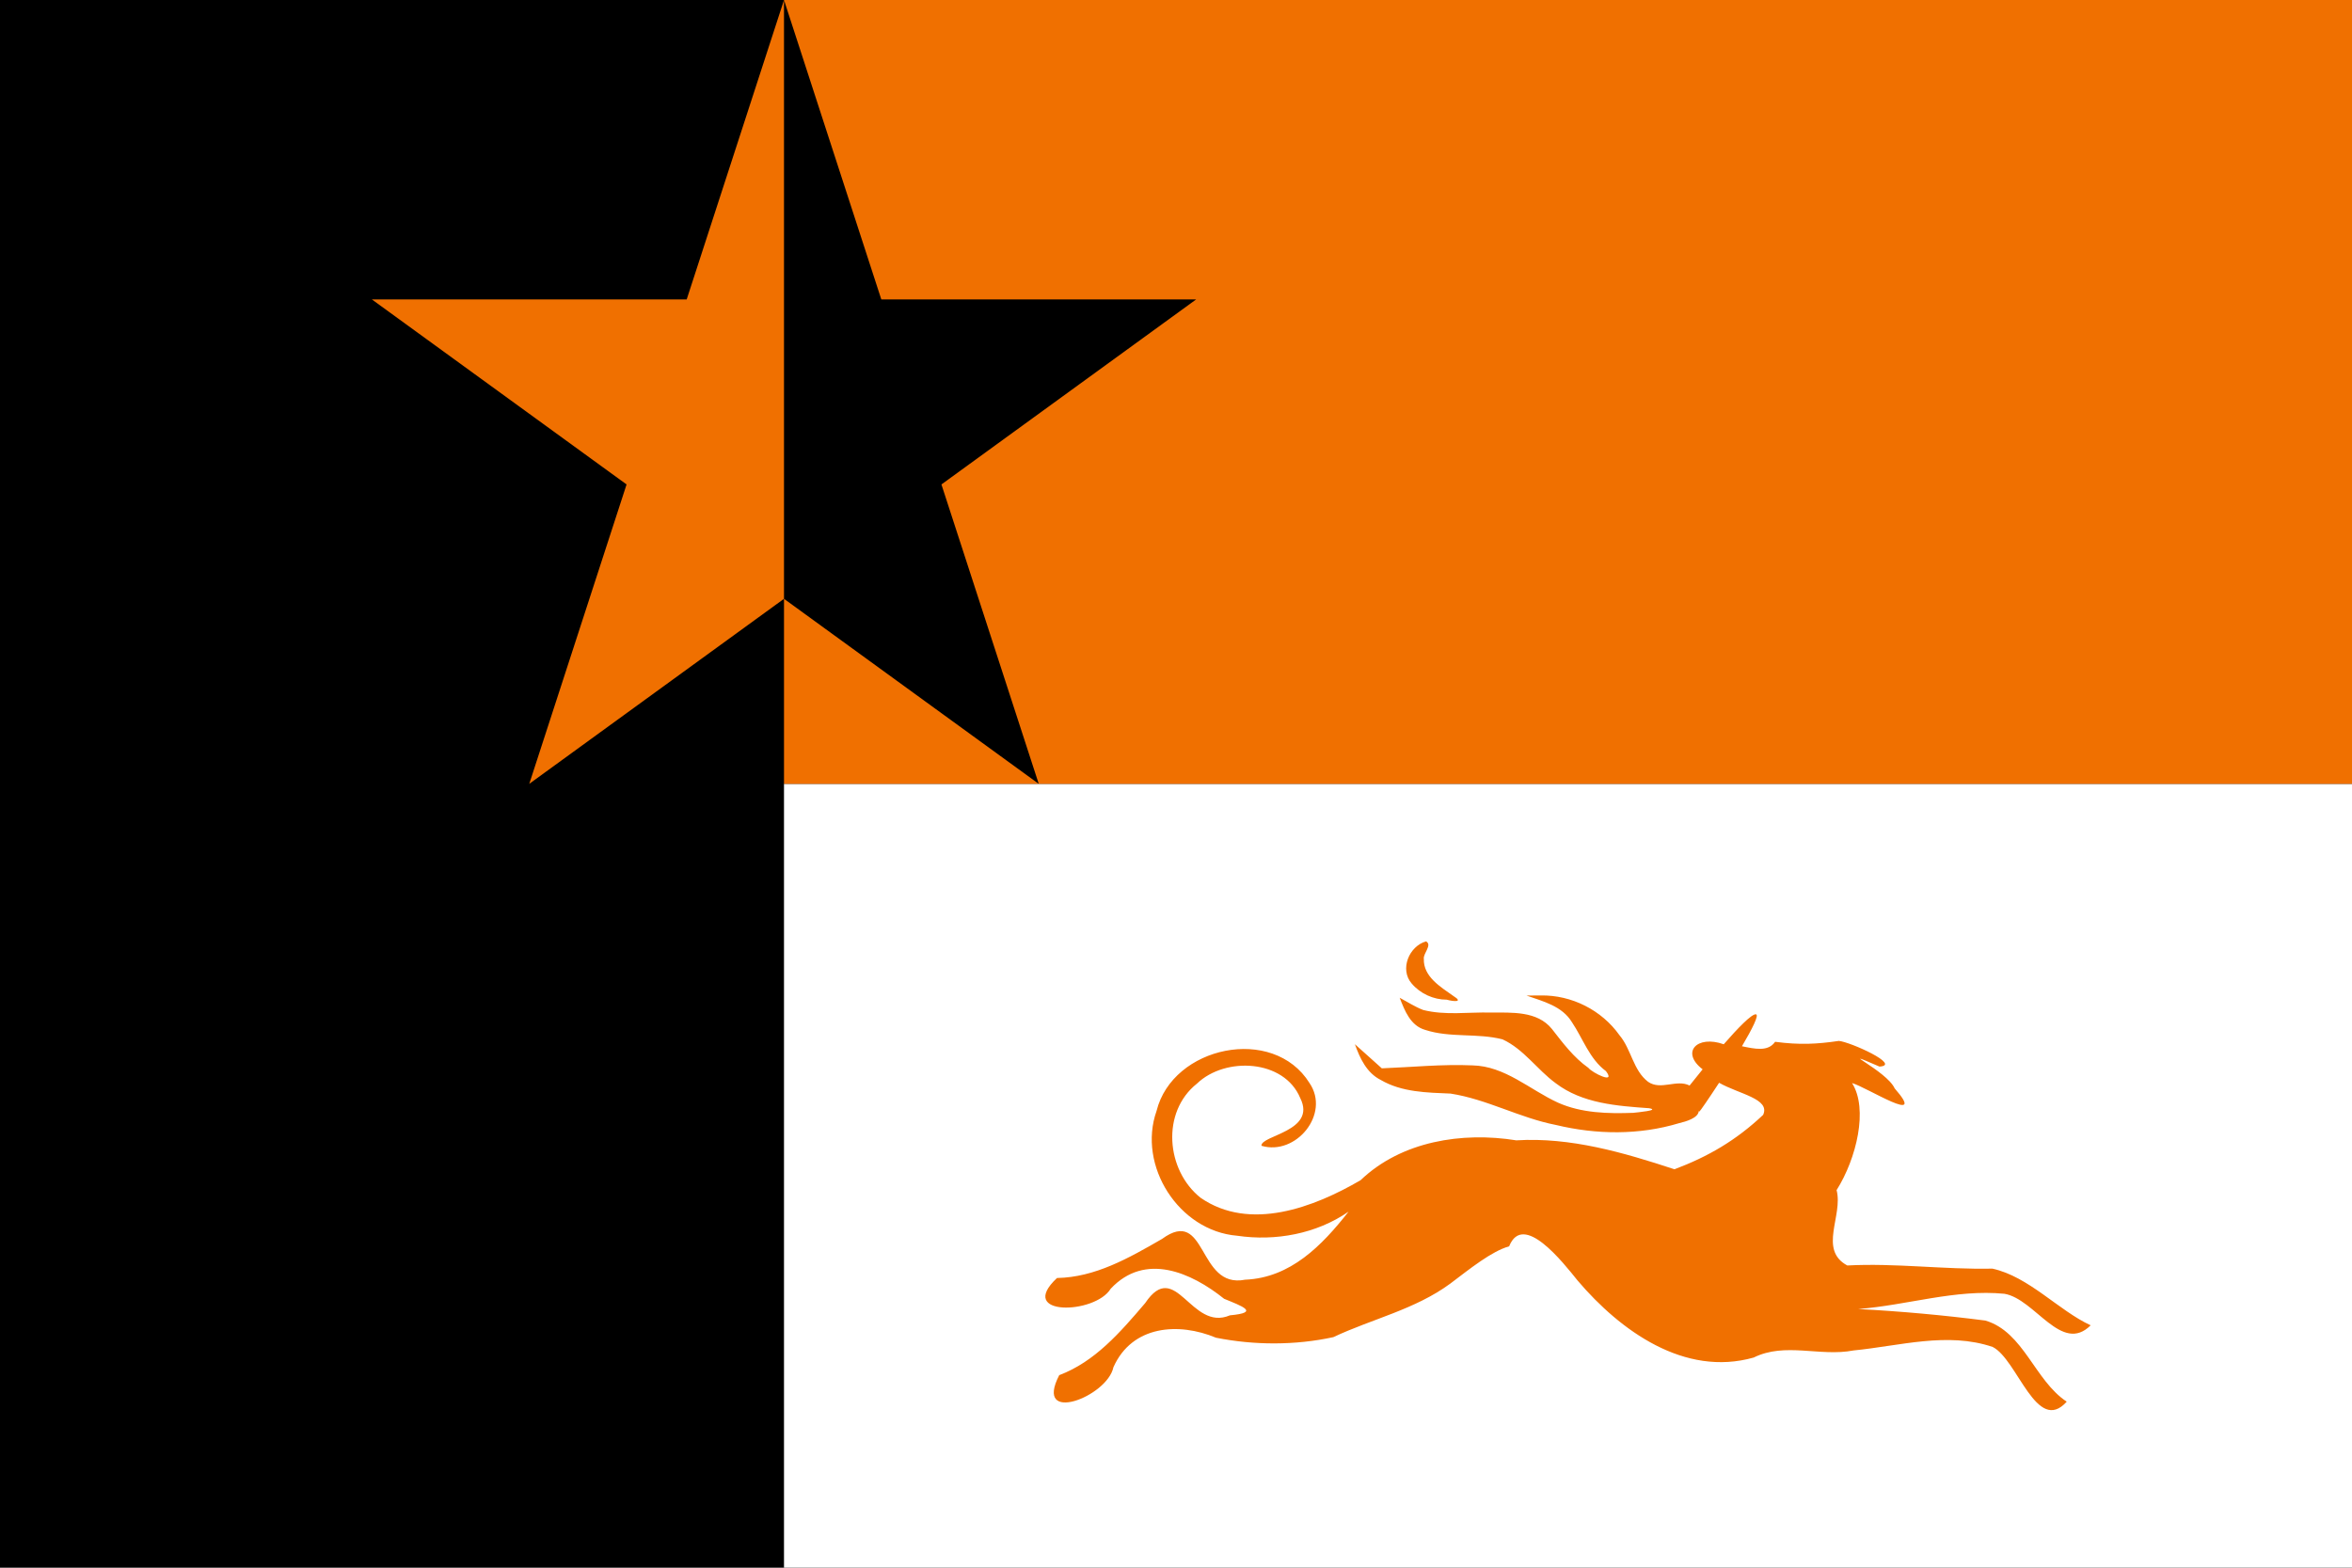
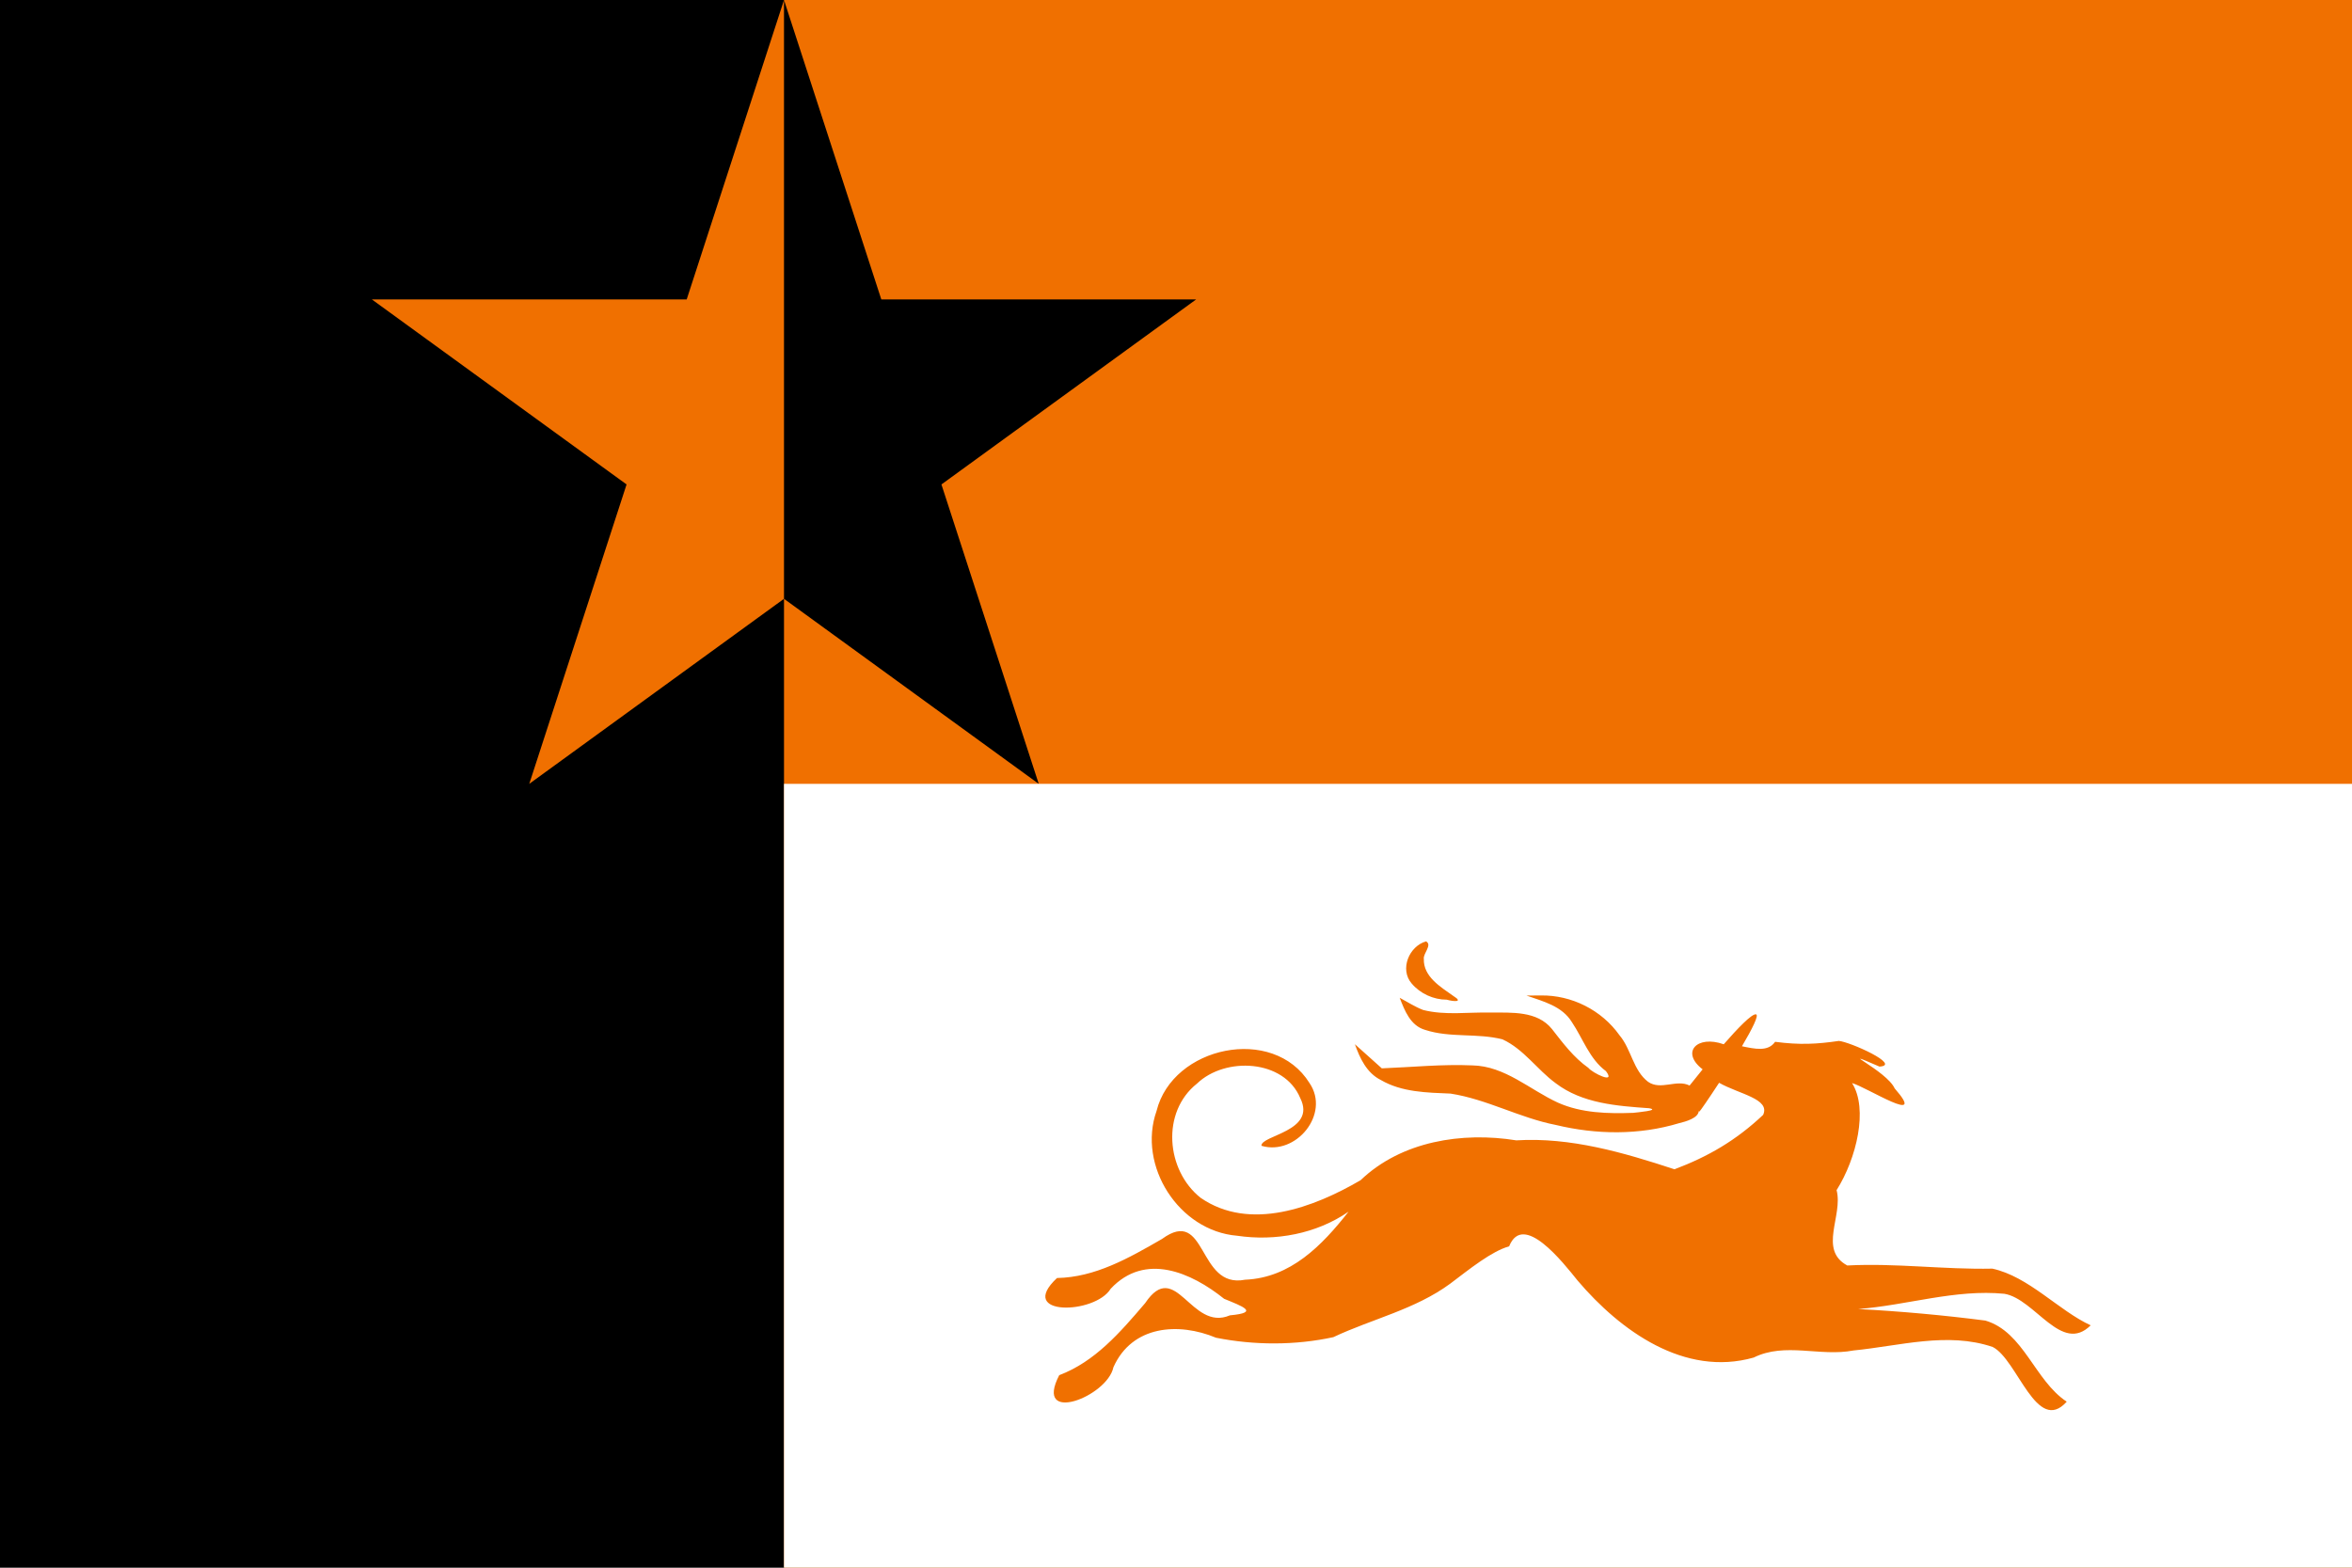
<svg xmlns="http://www.w3.org/2000/svg" xml:space="preserve" width="4608" height="3072" viewBox="0 0 1219.2 812.8">
  <path d="M 0,0 V 812.8 H 1219.2 V 0 Z" style="display:inline;fill:#000;fill-opacity:1;fill-rule:evenodd;stroke:none;stroke-width:8.467;stroke-linecap:round;stroke-linejoin:round" />
-   <path d="m 406.4,406.4 v 406.4 H 1219.2 v -406.4 z" style="fill:#fff;stroke-width:4.233;stroke-linecap:round;stroke-linejoin:round;stroke-miterlimit:128;fill-opacity:1" />
-   <path d="m 406.4,0 50.438,155.231 H 620.057 L 488.009,251.169 538.447,406.4 H 1219.2 V 0 Z m 0,0 -50.438,155.231 H 192.743 L 324.791,251.169 274.353,406.4 406.4,310.462 Z m 0,310.462 V 406.4 h 132.047 z m 332.827,177.618 c -8.792,2.447 -13.838,14.505 -7.447,21.856 4.46,5.25 11.301,8.381 18.181,8.368 3.13,0.906 9.086,1.572 3.371,-1.95 -6.58,-4.677 -15.573,-9.986 -15.263,-19.205 -0.435,-2.79 4.522,-7.212 1.159,-9.069 z m 59.46,28.041 -7.394,0.042 c 8.631,3.032 18.458,5.429 23.553,13.824 5.735,8.525 9.077,19.017 17.627,25.363 5.423,7.133 -7.128,0.848 -9.096,-1.688 -7.644,-5.384 -13.231,-12.898 -18.912,-20.17 -7.634,-9.459 -20.801,-8.444 -31.72,-8.526 -11.645,-0.262 -23.6,1.579 -35.015,-1.325 -4.289,-1.625 -8.134,-4.183 -12.177,-6.317 2.602,6.682 5.576,14.471 13.202,16.639 12.984,4.254 27.036,1.53 40.132,4.923 10.962,5.045 17.903,15.675 27.485,22.681 13.819,10.579 31.756,11.813 48.457,13.015 6.056,1.063 -6.289,2.161 -8.24,2.389 -13.043,0.485 -26.787,0.148 -38.896,-5.236 -14.679,-6.689 -27.501,-19.041 -44.48,-19.368 -15.652,-0.691 -31.285,0.928 -46.919,1.532 -4.654,-4.167 -9.307,-8.335 -13.96,-12.503 2.61,7.298 6.084,14.85 13.403,18.526 10.939,6.396 23.917,6.546 36.186,7.071 18.88,2.92 35.86,12.621 54.585,16.259 20.953,5.05 43.191,5.35 63.922,-0.935 3.392,-0.818 9.809,-2.577 10.165,-6.244 0.142,0.147 0.264,0.243 0.335,0.218 0.29,-0.105 4.793,-6.621 10.196,-14.904 10.398,5.908 26.657,8.277 22.828,16.639 -14.123,13.295 -28.507,21.628 -45.963,28.21 -26.435,-8.699 -53.949,-16.733 -81.987,-15.002 -28.09,-4.529 -59.551,0.414 -80.707,20.651 -24.156,14.107 -57.443,26.804 -82.994,9.095 -17.87,-14.264 -20.481,-44.391 -1.808,-59.188 14.644,-14.053 45.179,-12.608 53.521,7.548 8.599,17.291 -20.603,19.251 -20.114,24.721 17.795,5.302 35.858,-16.428 24.897,-32.549 -18.847,-30.241 -70.961,-19.089 -79.284,14.488 -10.025,28.411 11.581,62.196 41.737,64.684 19.85,2.954 41.158,-0.961 57.79,-12.47 -13.807,17.581 -30.044,34.307 -53.651,35.276 -24.852,4.921 -19.471,-38.327 -43.069,-21.118 -17.355,10.021 -34.693,19.873 -54.409,20.239 -21.252,19.898 19.708,18.978 27.838,5.554 17.855,-19.034 41.738,-8.464 58.789,5.213 9.195,3.81 18.868,7.13 3.012,8.581 -20.298,8.683 -28.018,-30.02 -43.947,-6.325 -13.012,15.267 -26.062,30.372 -44.53,37.342 -13.395,25.891 24.916,11.254 28.087,-4.114 9.663,-21.697 33.705,-23.426 53.182,-15.294 19.882,3.96 41.062,3.994 60.813,-0.294 20.026,-9.456 42.354,-14.324 60.58,-27.731 10.311,-7.788 21.436,-16.793 30.547,-19.365 7.286,-18.131 27.91,8.337 35.526,17.783 22.105,26 55.369,50.06 91.243,39.886 16.388,-8.107 34.317,-0.305 51.748,-3.675 23.798,-2.317 48.708,-9.8 72.151,-1.809 12.833,6.458 22.793,45.724 38.37,28.36 -16.649,-10.968 -22.262,-36.15 -42.146,-42.048 -21.834,-2.814 -43.902,-4.807 -65.948,-5.988 25.296,-1.941 50.4,-10.394 75.796,-7.898 15.91,2.677 29.613,31.425 44.71,16.347 -16.618,-7.652 -32.017,-25.253 -50.943,-29.391 -25.085,0.532 -50.126,-2.963 -75.216,-1.633 -15.135,-8.166 -2.066,-25.828 -5.546,-39.06 10.32,-16.386 16.521,-42.062 8.013,-55.521 7.799,2.235 39.469,22.597 22.102,2.78 -4.222,-9.291 -32.522,-21.986 -7.893,-11.32 11.687,-0.723 -15.273,-12.843 -21.047,-13.309 -11.42,1.674 -20.328,2.146 -33.045,0.459 -3.659,5.285 -10.54,3.663 -17.188,2.307 5.334,-9.025 9.054,-16.377 7.217,-16.56 -2.229,-0.221 -9.422,7.252 -16.659,15.533 -13.858,-4.929 -22.496,4.123 -10.943,12.997 -3.597,4.403 -6.305,7.817 -6.756,8.399 -6.807,-3.424 -14.896,2.682 -21.539,-1.946 -7.772,-5.992 -8.638,-16.821 -14.795,-24.127 -9.228,-13.033 -24.844,-20.911 -40.808,-20.629 z" style="display:inline;fill:#f07000;fill-opacity:1;stroke:none;stroke-width:4.233;stroke-linecap:round;stroke-linejoin:round;stroke-miterlimit:128" />
+   <path d="M 406.4 0 L 456.838 155.231 L 620.057 155.231 L 488.009 251.169 L 538.447 406.4 L 406.4 310.462 L 406.4 812.8 L 1219.2 812.8 L 1219.2 0 L 406.4 0 z M 406.4 0 L 355.962 155.231 L 192.743 155.231 L 324.791 251.169 L 274.353 406.4 L 406.4 310.462 L 406.4 0 z" style="display:inline;fill:#f07000;fill-opacity:1;stroke:none;stroke-width:4.233;stroke-linecap:round;stroke-linejoin:round;stroke-miterlimit:128" />
+   <path d="m 406.4,406.4 v 406.4 h 812.8 V 406.4 Z m 332.827,81.68 c 3.364,1.857 -1.593,6.279 -1.159,9.069 -0.31,9.219 8.683,14.528 15.263,19.205 5.715,3.523 -0.241,2.856 -3.371,1.95 -6.88,0.013 -13.721,-3.118 -18.181,-8.368 -6.391,-7.35 -1.345,-19.409 7.447,-21.856 z m 59.46,28.041 c 15.964,-0.282 31.58,7.596 40.808,20.629 6.157,7.306 7.023,18.135 14.795,24.127 6.643,4.628 14.732,-1.478 21.539,1.946 0.451,-0.582 3.159,-3.996 6.756,-8.399 -11.553,-8.874 -2.915,-17.926 10.943,-12.997 7.238,-8.282 14.43,-15.755 16.659,-15.533 1.837,0.183 -1.883,7.535 -7.217,16.56 6.648,1.357 13.529,2.979 17.188,-2.307 12.717,1.687 21.625,1.215 33.045,-0.459 5.774,0.466 32.735,12.586 21.047,13.309 -24.628,-10.666 3.671,2.03 7.893,11.32 17.367,19.817 -14.303,-0.545 -22.102,-2.78 8.507,13.459 2.307,39.135 -8.013,55.521 3.48,13.232 -9.589,30.894 5.546,39.06 25.09,-1.33 50.13,2.165 75.216,1.633 18.925,4.139 34.324,21.739 50.943,29.391 -15.096,15.078 -28.8,-13.67 -44.71,-16.347 -25.395,-2.496 -50.5,5.957 -75.796,7.898 22.047,1.18 44.115,3.174 65.948,5.988 19.884,5.898 25.497,31.079 42.146,42.048 -15.576,17.364 -25.537,-21.902 -38.37,-28.36 -23.442,-7.991 -48.352,-0.508 -72.151,1.809 -17.431,3.37 -35.36,-4.433 -51.748,3.675 -35.874,10.174 -69.138,-13.886 -91.243,-39.886 -7.616,-9.446 -28.24,-35.915 -35.526,-17.783 -9.111,2.572 -20.236,11.577 -30.547,19.365 -18.226,13.407 -40.555,18.276 -60.58,27.731 -19.751,4.288 -40.931,4.253 -60.813,0.294 -19.477,-8.132 -43.519,-6.403 -53.182,15.294 -3.171,15.367 -41.482,30.005 -28.087,4.114 18.468,-6.97 31.518,-22.075 44.53,-37.342 15.93,-23.695 23.649,15.008 43.947,6.325 15.855,-1.451 6.183,-4.771 -3.012,-8.581 -17.052,-13.677 -40.934,-24.246 -58.789,-5.213 -8.13,13.424 -49.09,14.345 -27.838,-5.554 19.715,-0.365 37.054,-10.217 54.409,-20.239 23.597,-17.209 18.216,26.038 43.069,21.118 23.607,-0.969 39.844,-17.695 53.651,-35.276 -16.632,11.509 -37.94,15.423 -57.79,12.47 -30.156,-2.488 -51.762,-36.273 -41.737,-64.684 8.323,-33.577 60.437,-44.729 79.284,-14.488 10.962,16.122 -7.102,37.852 -24.897,32.549 -0.489,-5.47 28.713,-7.43 20.114,-24.721 -8.342,-20.156 -38.876,-21.601 -53.521,-7.548 -18.673,14.797 -16.062,44.924 1.808,59.188 25.551,17.709 58.838,5.012 82.994,-9.095 21.156,-20.237 52.617,-25.18 80.707,-20.651 28.038,-1.731 55.552,6.303 81.987,15.002 17.456,-6.582 31.84,-14.915 45.963,-28.21 3.83,-8.362 -12.43,-10.731 -22.828,-16.639 -5.404,8.283 -9.907,14.799 -10.196,14.904 -0.071,0.026 -0.193,-0.071 -0.335,-0.218 -0.355,3.667 -6.773,5.425 -10.165,6.244 -20.73,6.284 -42.969,5.985 -63.922,0.935 -18.725,-3.639 -35.705,-13.339 -54.585,-16.259 -12.269,-0.525 -25.247,-0.675 -36.186,-7.071 -7.319,-3.676 -10.794,-11.228 -13.403,-18.526 4.653,4.168 9.307,8.335 13.96,12.503 15.633,-0.603 31.267,-2.223 46.919,-1.532 16.98,0.327 29.802,12.68 44.48,19.368 12.109,5.384 25.853,5.721 38.896,5.236 1.951,-0.228 14.296,-1.326 8.24,-2.389 -16.701,-1.201 -34.638,-2.436 -48.457,-13.015 -9.582,-7.006 -16.523,-17.637 -27.485,-22.681 -13.096,-3.393 -27.149,-0.669 -40.132,-4.923 -7.626,-2.168 -10.601,-9.957 -13.202,-16.639 4.043,2.134 7.888,4.691 12.177,6.317 11.415,2.904 23.37,1.063 35.015,1.325 10.919,0.082 24.086,-0.933 31.72,8.526 5.681,7.272 11.268,14.786 18.912,20.17 1.967,2.536 14.519,8.821 9.096,1.688 -8.55,-6.346 -11.892,-16.838 -17.627,-25.363 -5.094,-8.396 -14.921,-10.792 -23.553,-13.824 z" style="display:inline;fill:#fff;fill-opacity:1;stroke-width:4.233;stroke-linecap:round;stroke-linejoin:round;stroke-miterlimit:128" />
</svg>
